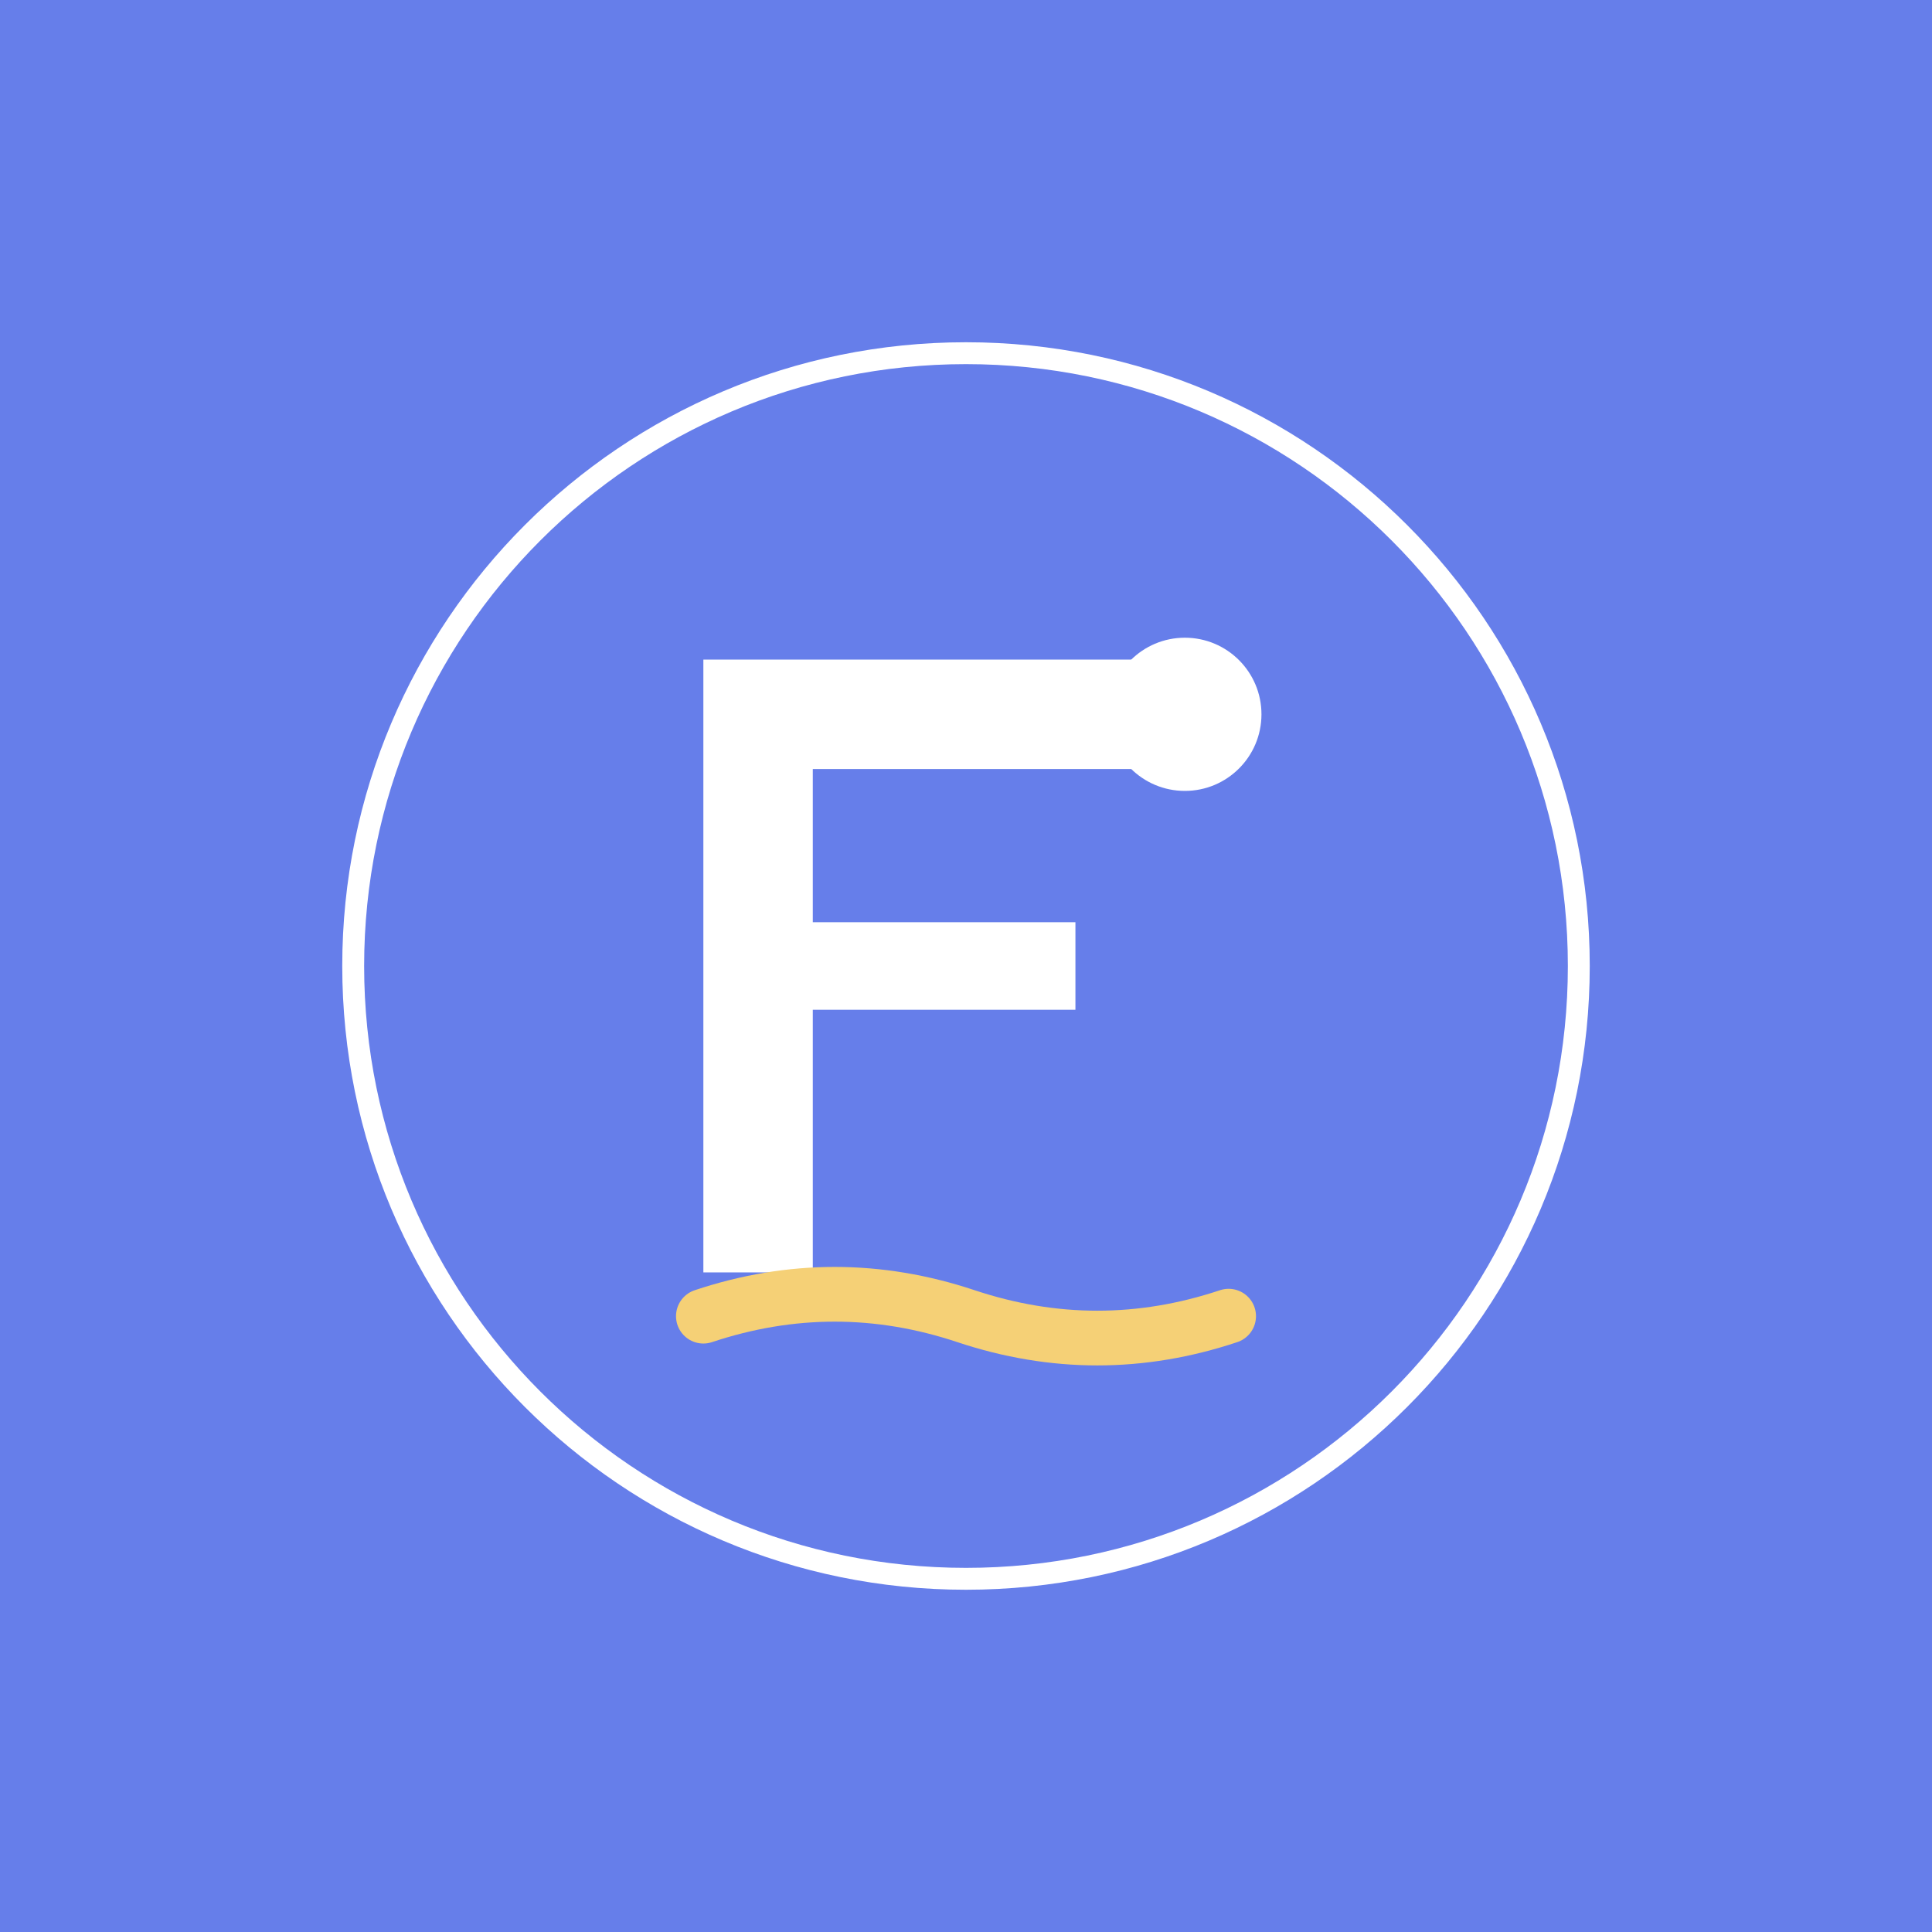
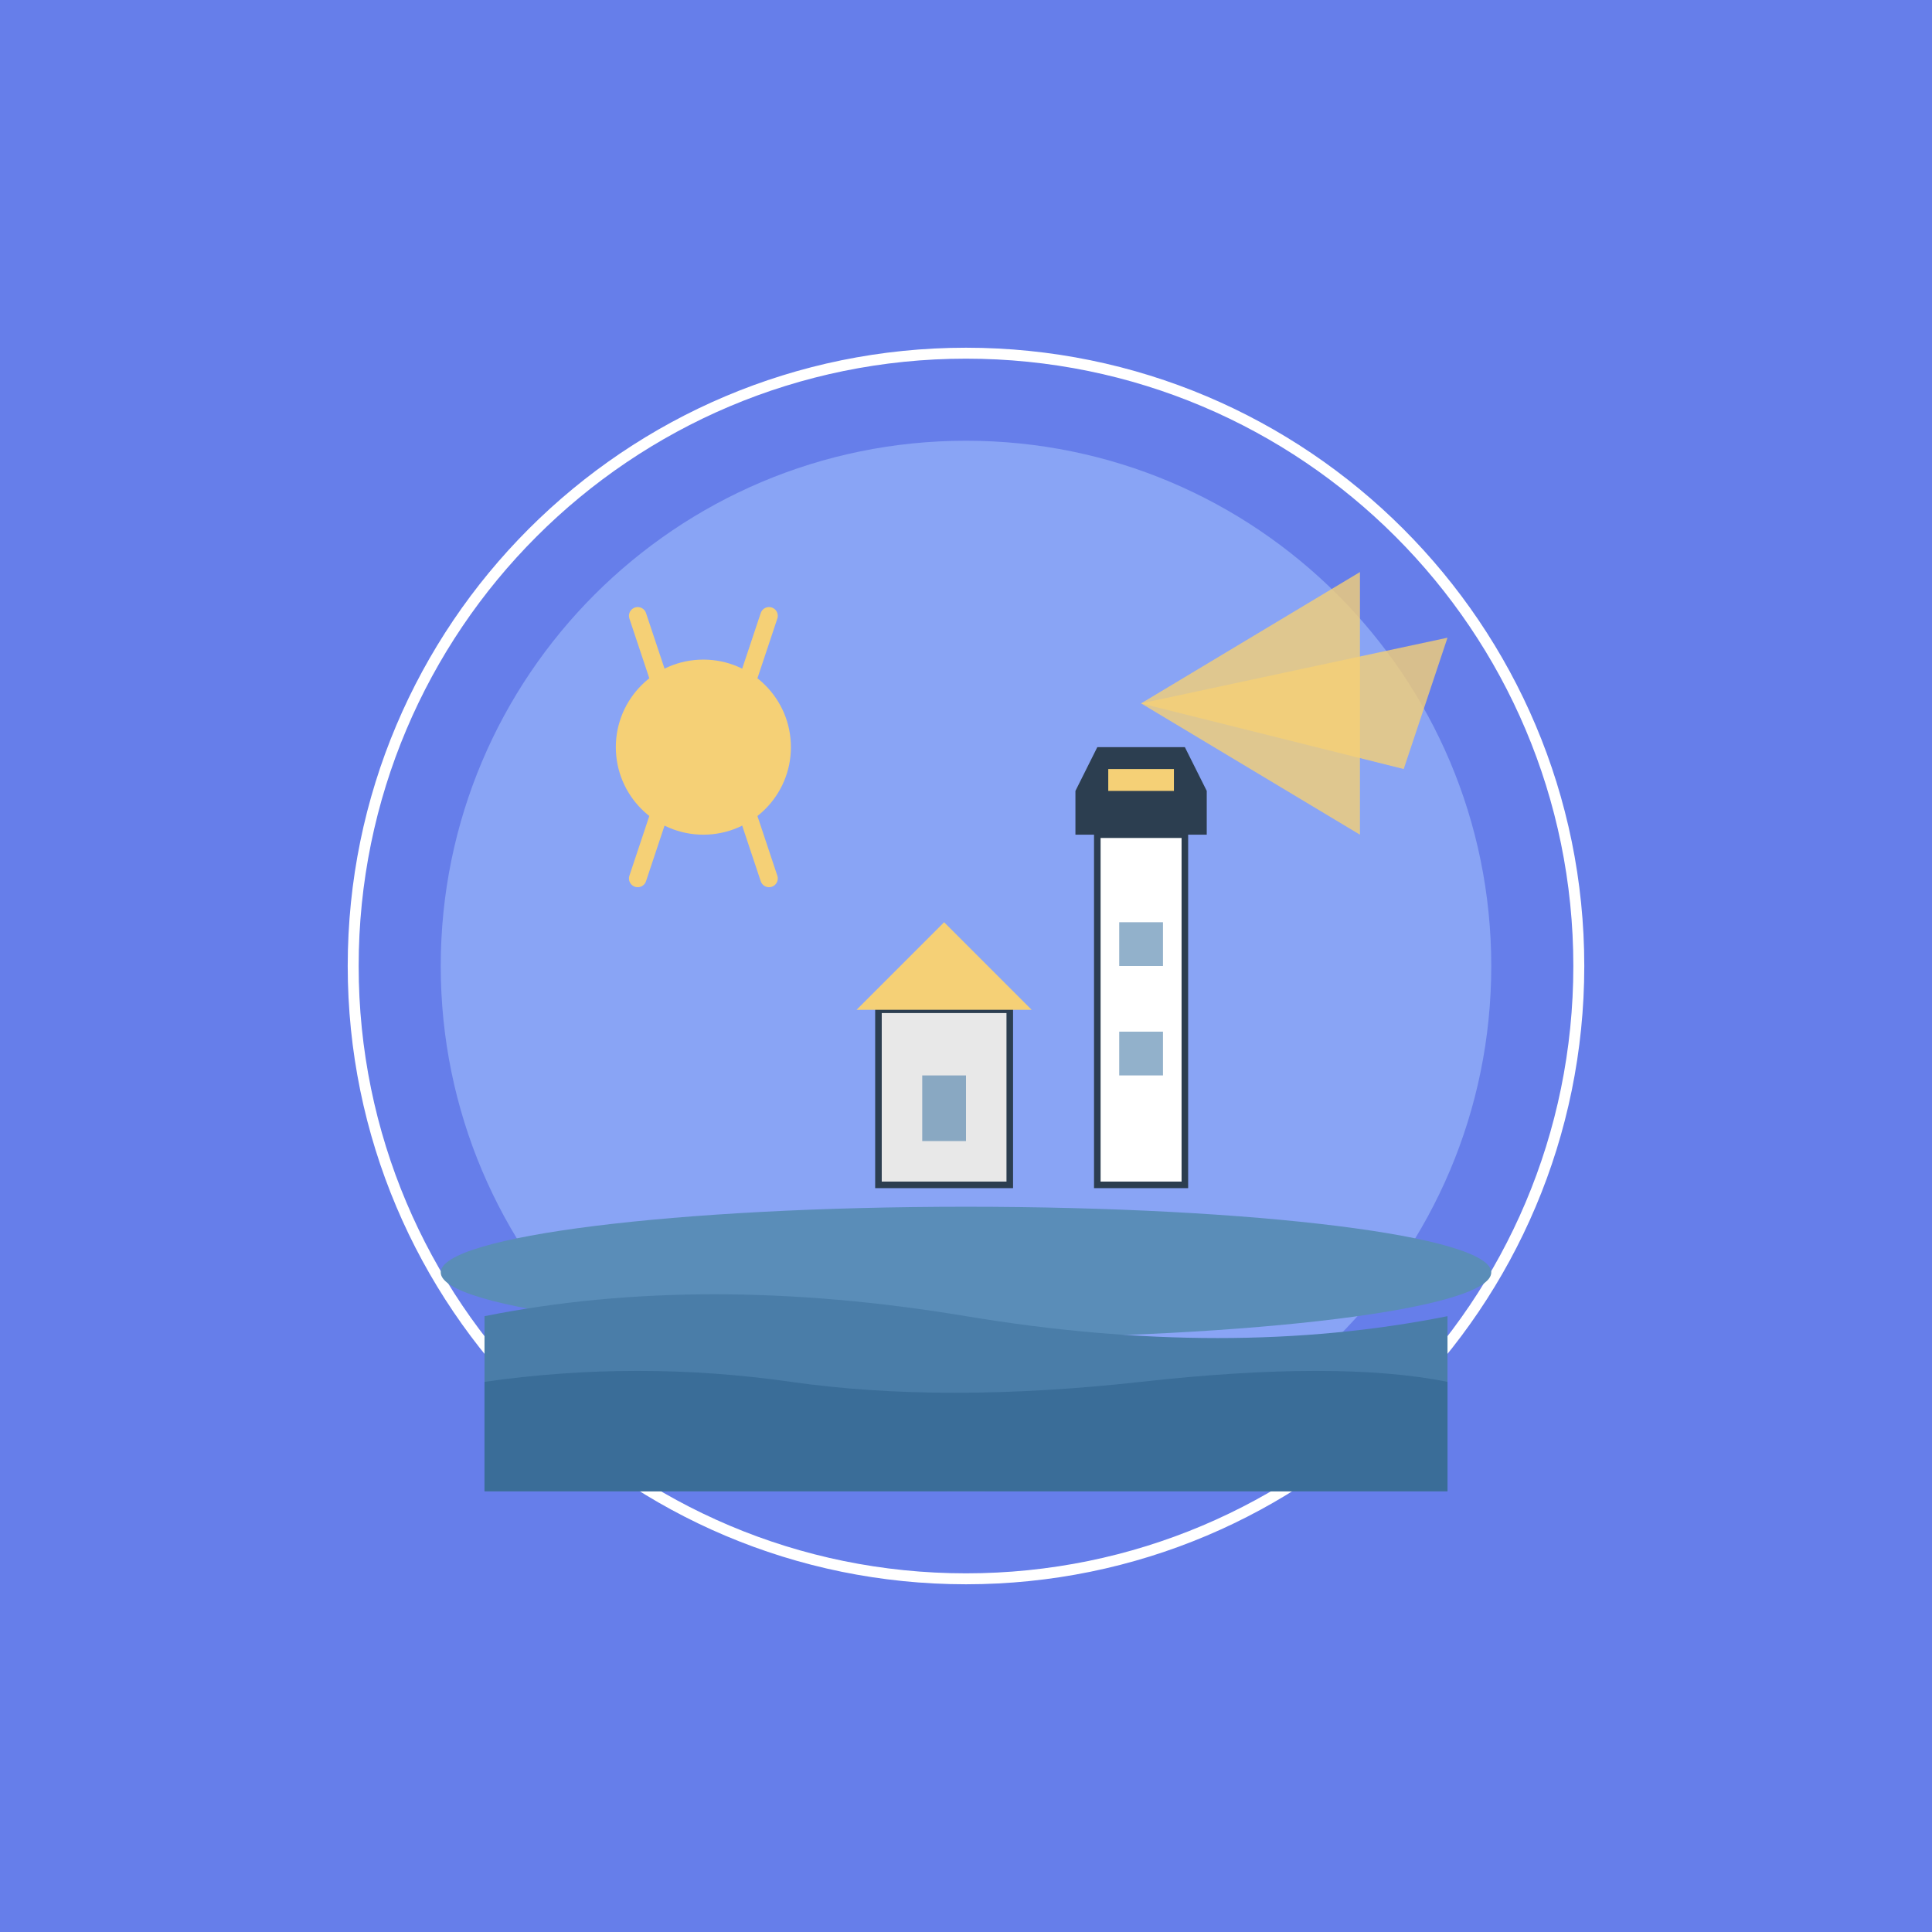
<svg xmlns="http://www.w3.org/2000/svg" viewBox="0 0 512 512" role="img" aria-label="Faro Formoso Maskable Icon">
  <defs>
    <style>
-       .icon-bg { fill: #667eea; }
-       .icon-wave { fill: #f5d076; }
-       .icon-dot { fill: #ffffff; }
+       .bg { fill: #667eea; }
+       .sky { fill: #89a4f5; }
+       .lighthouse-body { fill: #ffffff; }
+       .lighthouse-top { fill: #2c3e50; }
+       .light-beam { fill: #f5d076; opacity: 0.8; }
+       .wave1 { fill: #5a8db8; }
+       .wave2 { fill: #4a7da8; }
+       .wave3 { fill: #3a6d98; }
+       .sun { fill: #f5d076; }
+       .building { fill: #e8e8e8; }
+       .roof { fill: #f5d076; }
    </style>
  </defs>
-   <rect width="512" height="512" class="icon-bg" />
+   <rect width="512" height="512" class="bg" />
  <g transform="translate(256, 256)">
    <g transform="scale(5.8)">
      <g transform="translate(-30, -30)">
-         <circle cx="30" cy="30" r="28" class="icon-bg" stroke="white" stroke-width="1" />
-         <path d="M 18 16 L 18 44 L 23 44 L 23 32 L 35 32 L 35 28 L 23 28 L 23 21 L 38 21 L 38 16 Z" fill="white" stroke="none" />
-         <path d="M 18 46 Q 24 44 30 46 T 42 46" class="icon-wave" fill="none" stroke="#f5d076" stroke-width="2.5" stroke-linecap="round" />
-         <circle cx="40" cy="18.5" r="3.5" class="icon-dot" />
+         <circle cx="30" cy="30" r="28" class="bg" stroke="white" stroke-width="0.5" />
+         <circle cx="30" cy="30" r="24" class="sky" />
+         <circle cx="18" cy="20" r="4" class="sun" />
+         <path d="M 16 17 L 15 14 M 20 17 L 21 14 M 16 23 L 15 26 M 20 23 L 21 26" stroke="#f5d076" stroke-width="0.8" stroke-linecap="round" />
+         <path d="M 38 18 L 48 12 L 48 24 Z" class="light-beam" />
+         <path d="M 38 18 L 52 15 L 50 21 Z" class="light-beam" />
+         <rect x="36" y="24" width="4" height="16" class="lighthouse-body" stroke="#2c3e50" stroke-width="0.3" />
+         <path d="M 35 24 L 41 24 L 41 22 L 40 20 L 36 20 L 35 22 Z" class="lighthouse-top" />
+         <rect x="36.5" y="21" width="3" height="1" fill="#f5d076" />
+         <rect x="37" y="28" width="2" height="2" fill="#4a7da8" opacity="0.6" />
+         <rect x="37" y="33" width="2" height="2" fill="#4a7da8" opacity="0.6" />
+         <rect x="26" y="32" width="6" height="8" class="building" stroke="#2c3e50" stroke-width="0.3" />
+         <path d="M 25 32 L 29 28 L 33 32 Z" class="roof" />
+         <rect x="28" y="35" width="2" height="3" fill="#4a7da8" opacity="0.6" />
+         <ellipse cx="30" cy="44" rx="24" ry="3" class="wave1" />
+         <path d="M 8 46 Q 18 44 30 46 T 52 46 L 52 54 L 8 54 Z" class="wave2" />
+         <path d="M 8 49 Q 15 48 22 49 T 38 49 T 52 49 L 52 54 L 8 54 Z" class="wave3" />
      </g>
    </g>
  </g>
</svg>
